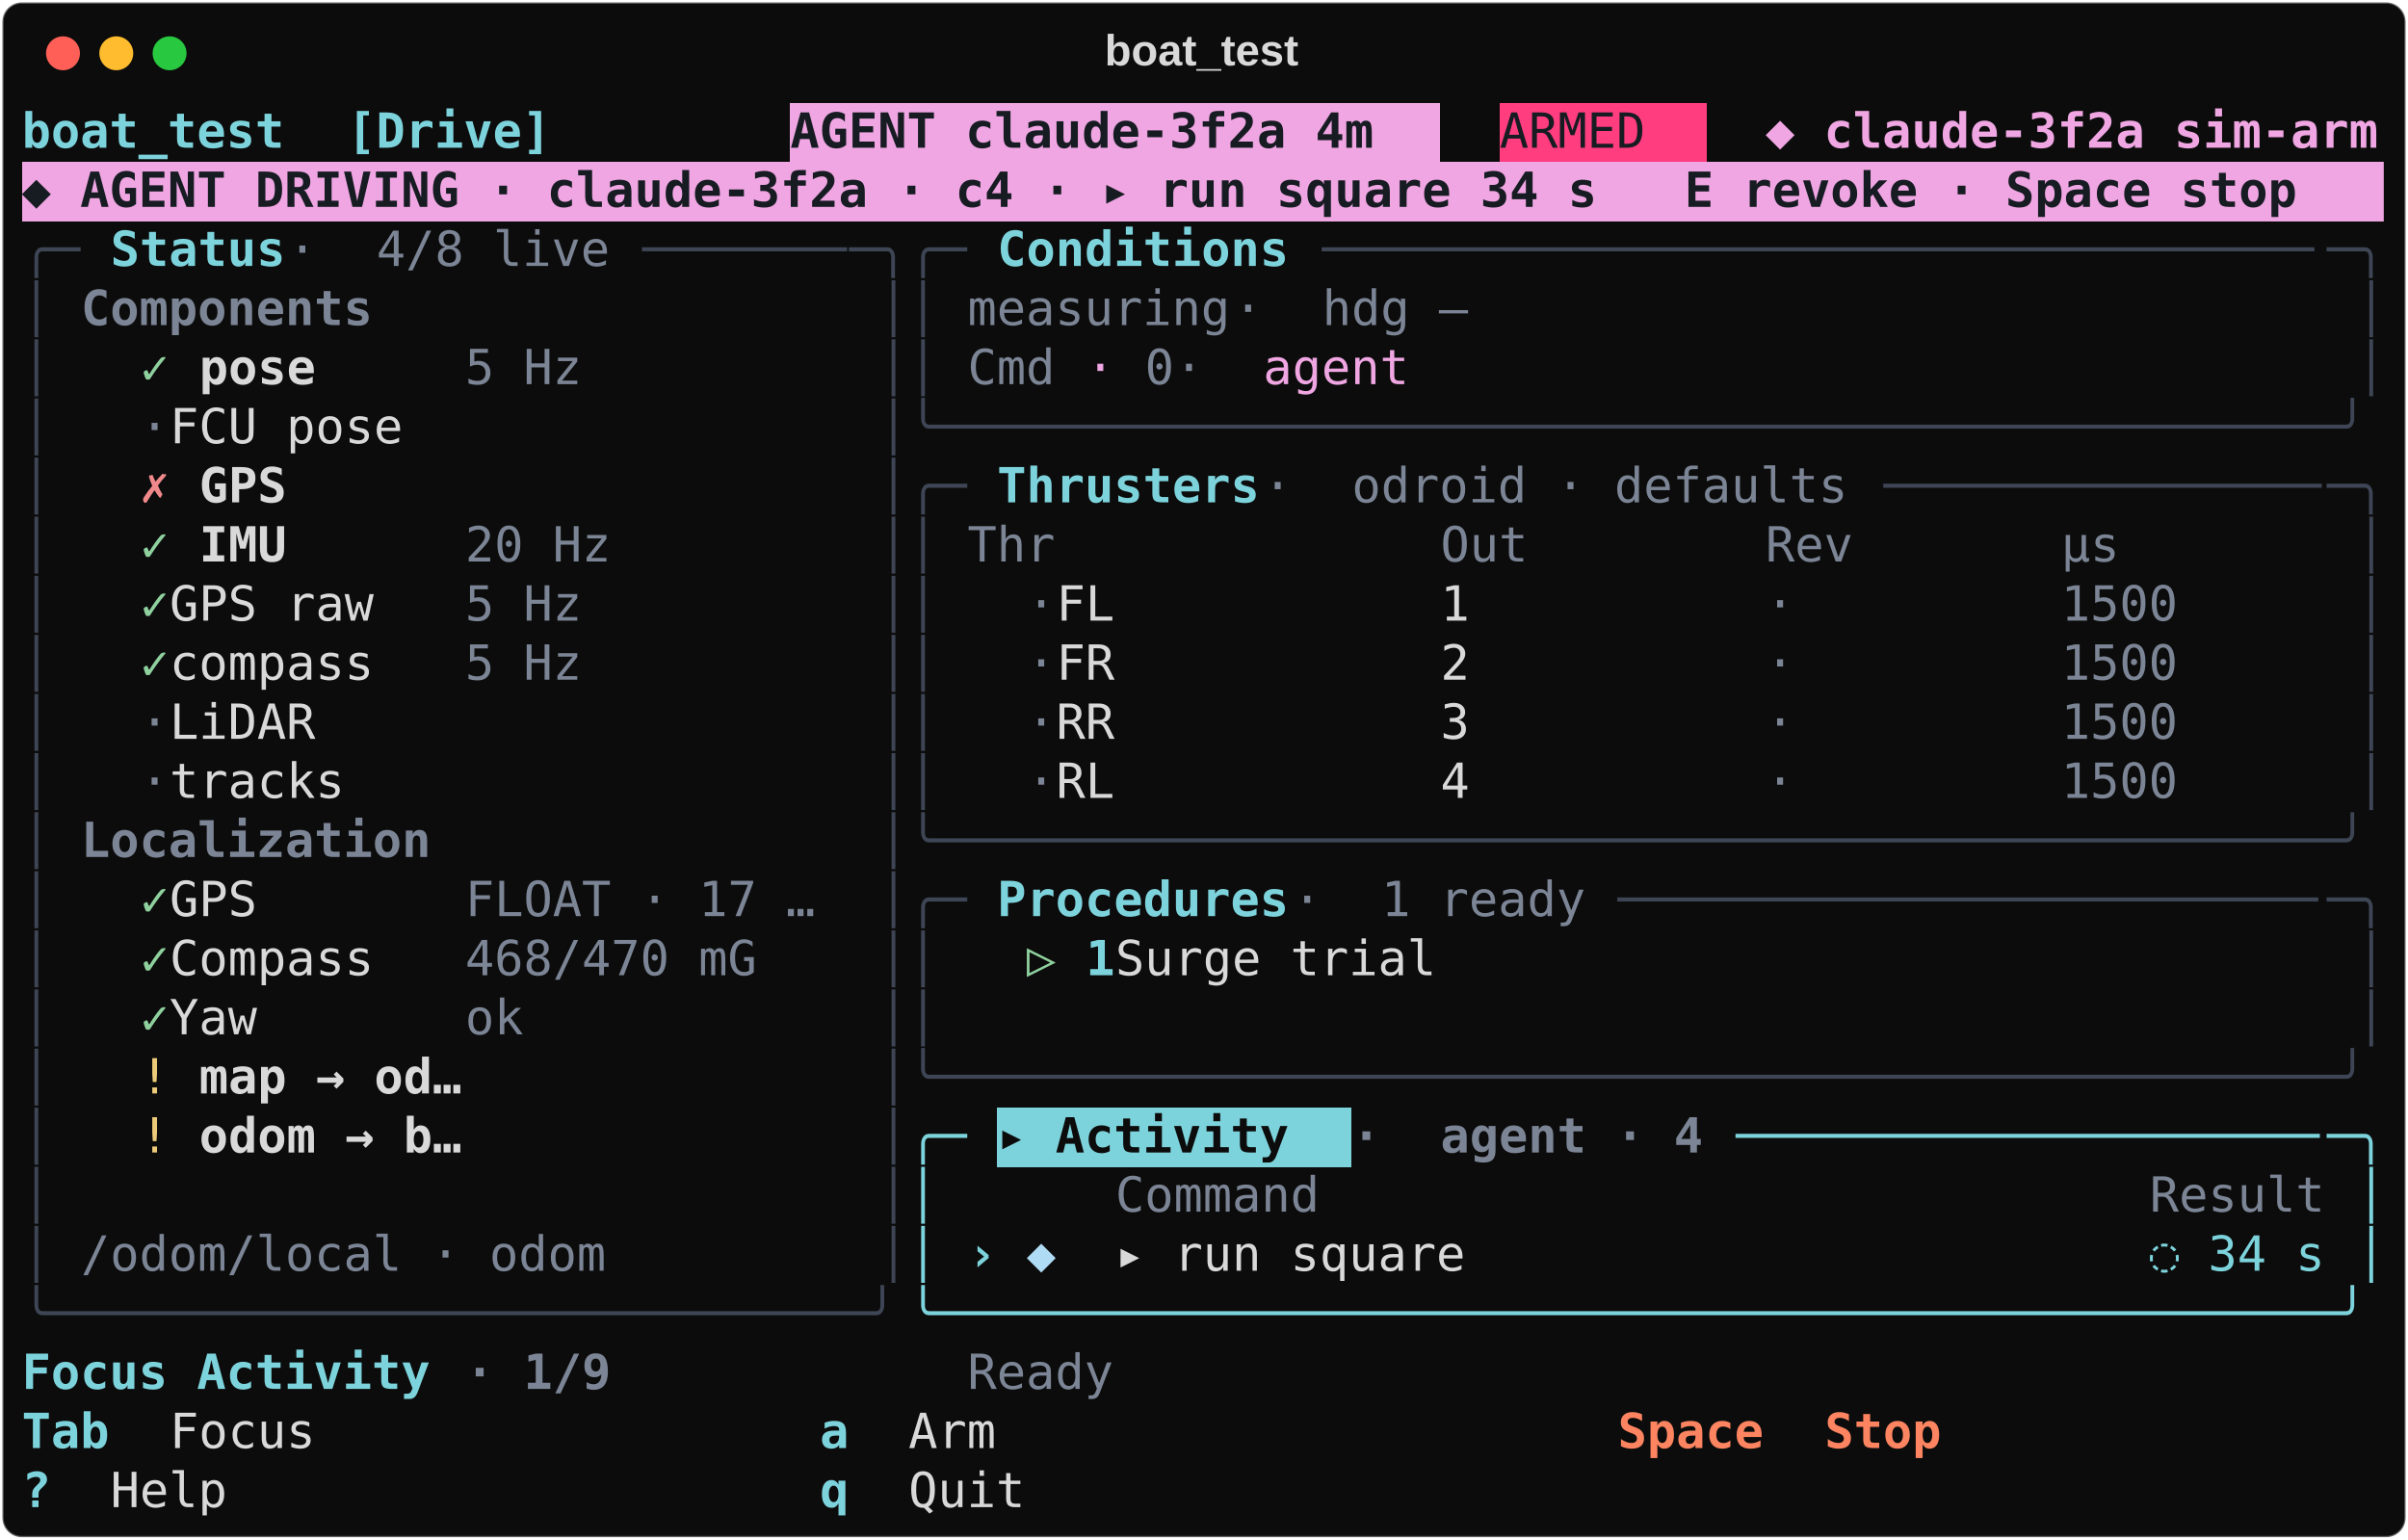
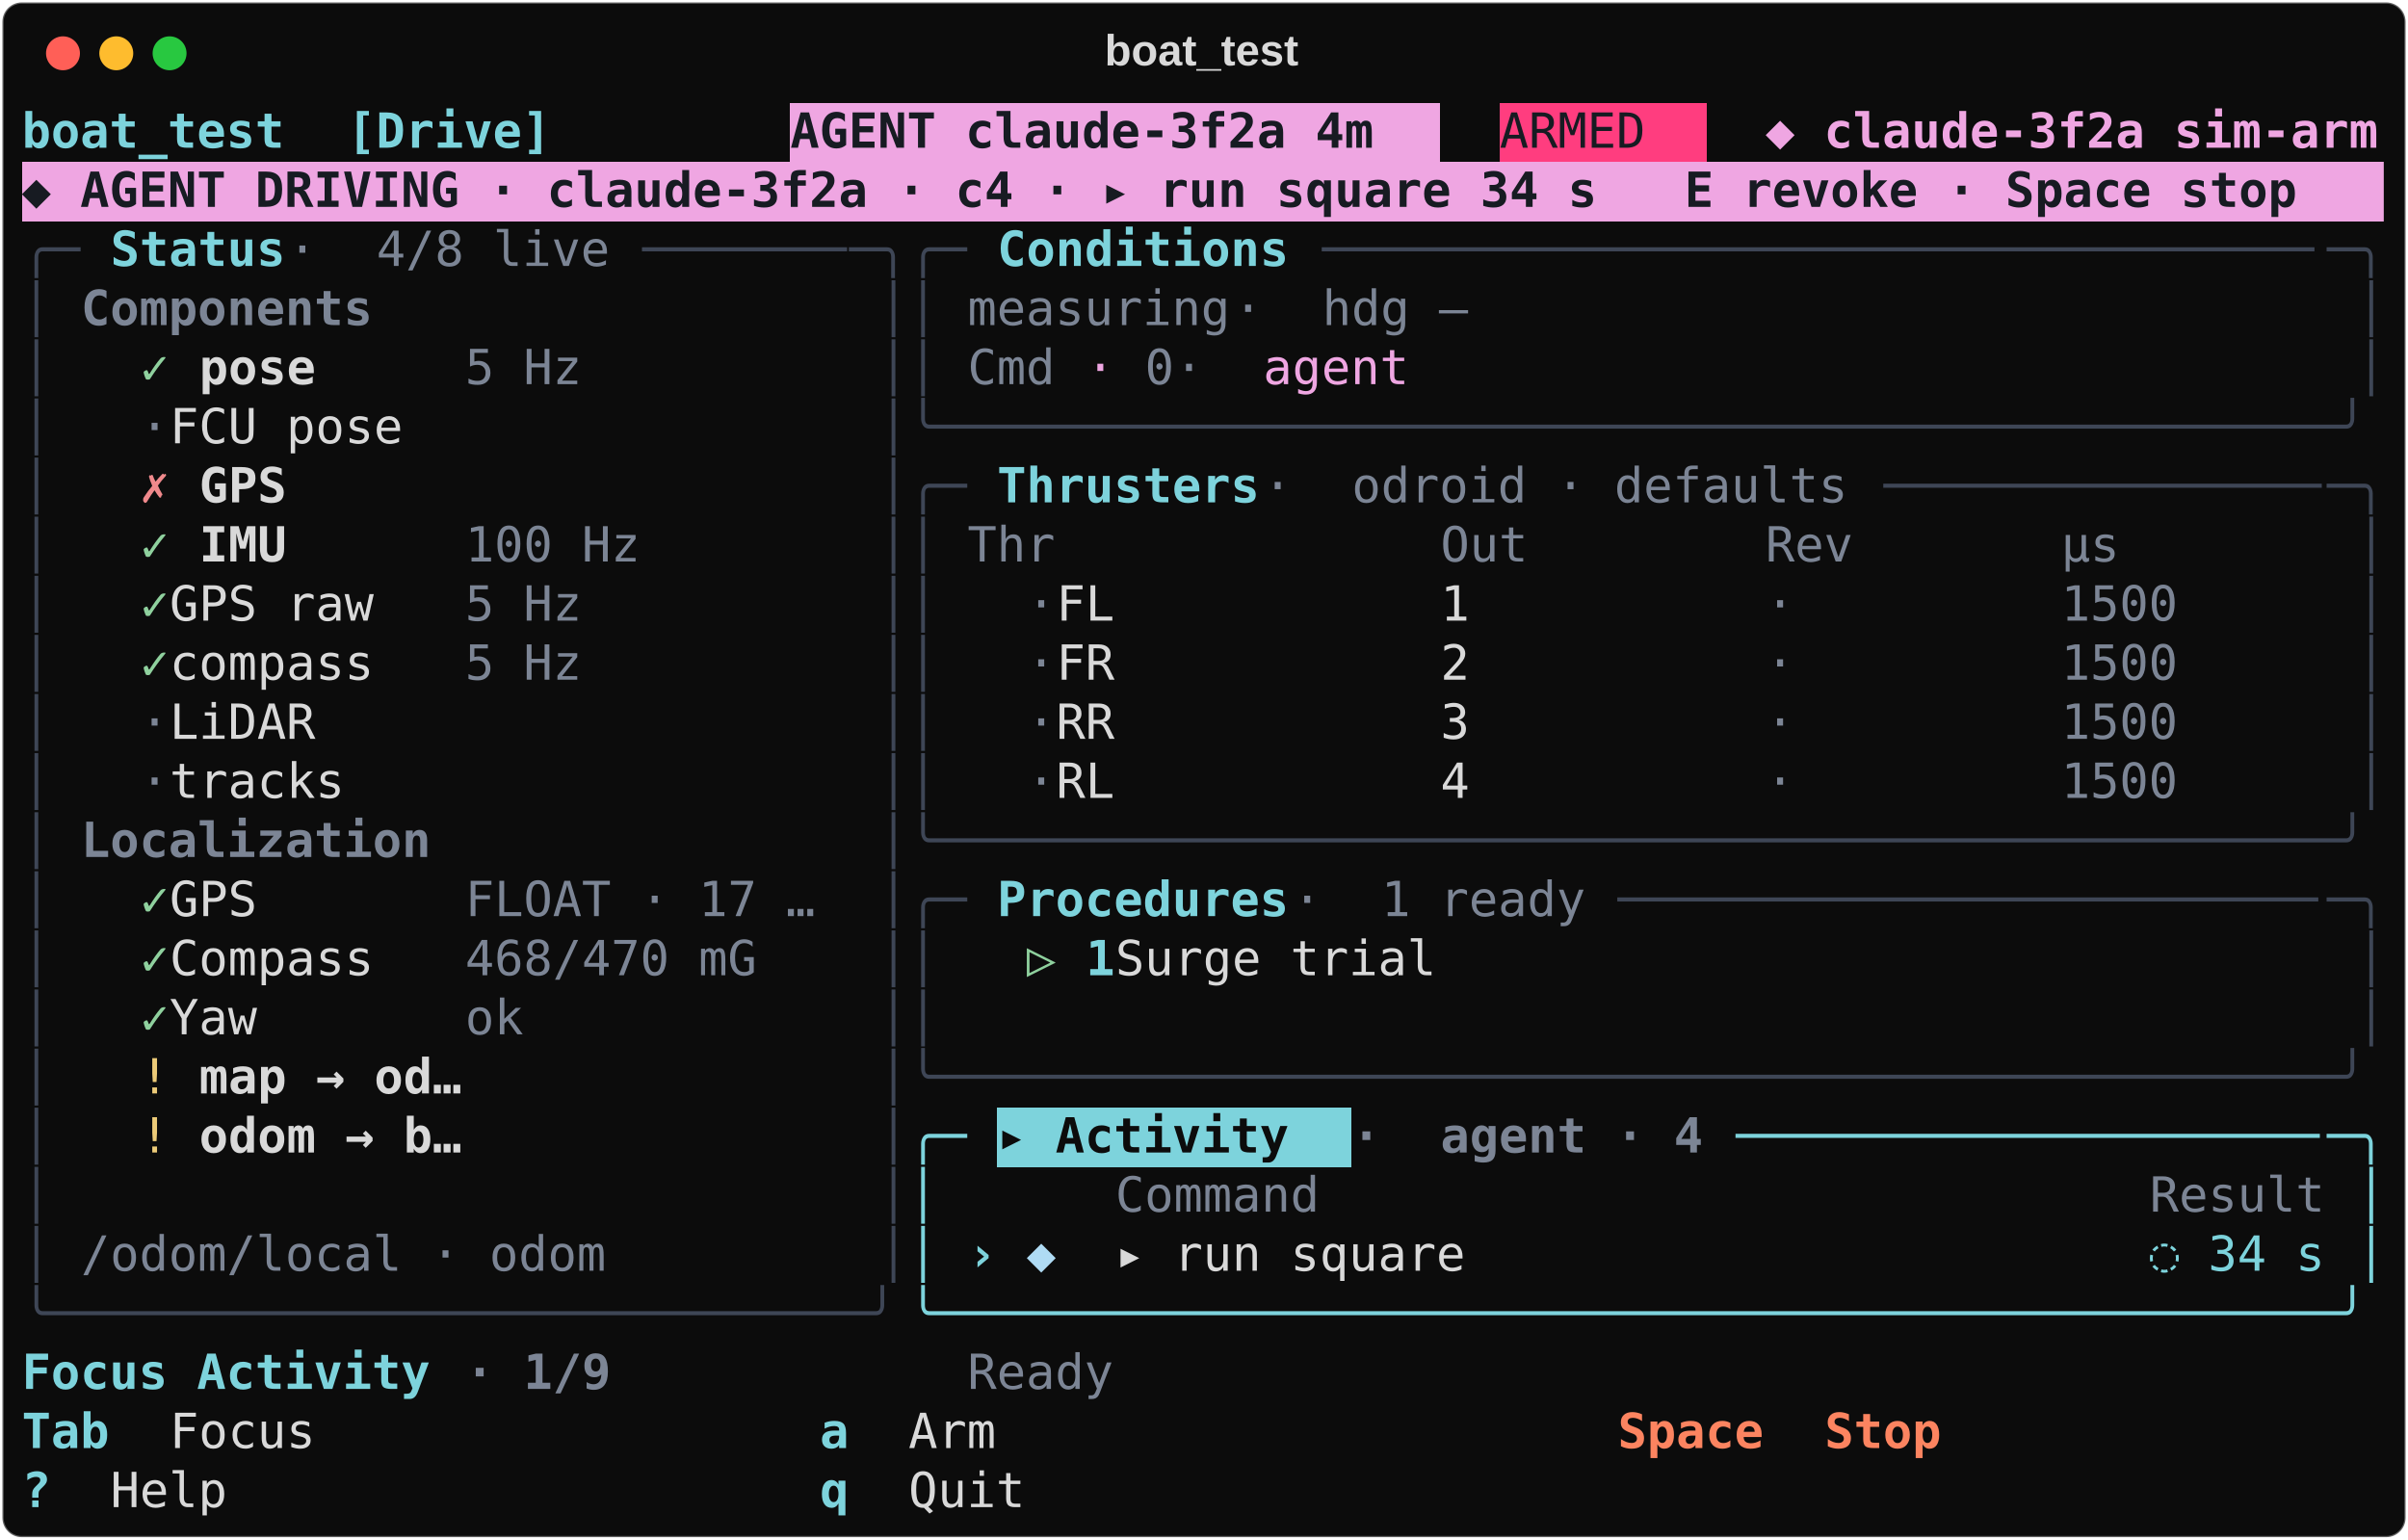
<svg xmlns="http://www.w3.org/2000/svg" class="rich-terminal" viewBox="0 0 994 635.6">
  <style>

    @font-face {
        font-family: "Fira Code";
        src: local("FiraCode-Regular"),
                url("https://cdnjs.cloudflare.com/ajax/libs/firacode/6.2.0/woff2/FiraCode-Regular.woff2") format("woff2"),
                url("https://cdnjs.cloudflare.com/ajax/libs/firacode/6.2.0/woff/FiraCode-Regular.woff") format("woff");
        font-style: normal;
        font-weight: 400;
    }
    @font-face {
        font-family: "Fira Code";
        src: local("FiraCode-Bold"),
                url("https://cdnjs.cloudflare.com/ajax/libs/firacode/6.2.0/woff2/FiraCode-Bold.woff2") format("woff2"),
                url("https://cdnjs.cloudflare.com/ajax/libs/firacode/6.2.0/woff/FiraCode-Bold.woff") format("woff");
        font-style: bold;
        font-weight: 700;
    }

    .agent-sim-arm-matrix {
        font-family: Fira Code, monospace;
        font-size: 20px;
        line-height: 24.4px;
        font-variant-east-asian: full-width;
    }

    .agent-sim-arm-title {
        font-size: 18px;
        font-weight: bold;
        font-family: arial;
    }

    .agent-sim-arm-r1 { fill: #7dd3dc;font-weight: bold }
.agent-sim-arm-r2 { fill: #d9d9d9 }
.agent-sim-arm-r3 { fill: #171b22;font-weight: bold }
.agent-sim-arm-r4 { fill: #171b22 }
.agent-sim-arm-r5 { fill: #efa6e2;font-weight: bold }
.agent-sim-arm-r6 { fill: #3e4656 }
.agent-sim-arm-r7 { fill: #7c8595 }
.agent-sim-arm-r8 { fill: #7c8595;font-weight: bold }
.agent-sim-arm-r9 { fill: #8fd19e }
.agent-sim-arm-r10 { fill: #d9d9d9;font-weight: bold }
.agent-sim-arm-r11 { fill: #efa6e2 }
.agent-sim-arm-r12 { fill: #f0898c }
.agent-sim-arm-r13 { fill: #edcb78 }
.agent-sim-arm-r14 { fill: #0c0c0c;font-weight: bold }
.agent-sim-arm-r15 { fill: #afdbf4;font-weight: bold }
.agent-sim-arm-r16 { fill: #7dd3dc }
.agent-sim-arm-r17 { fill: #fc8460;font-weight: bold }
    </style>
  <defs>
    <clipPath id="agent-sim-arm-clip-terminal">
      <rect x="0" y="0" width="975.0" height="584.6" />
    </clipPath>
    <clipPath id="agent-sim-arm-line-0">
      <rect x="0" y="1.5" width="976" height="24.65" />
    </clipPath>
    <clipPath id="agent-sim-arm-line-1">
      <rect x="0" y="25.9" width="976" height="24.65" />
    </clipPath>
    <clipPath id="agent-sim-arm-line-2">
      <rect x="0" y="50.3" width="976" height="24.65" />
    </clipPath>
    <clipPath id="agent-sim-arm-line-3">
      <rect x="0" y="74.7" width="976" height="24.65" />
    </clipPath>
    <clipPath id="agent-sim-arm-line-4">
      <rect x="0" y="99.1" width="976" height="24.65" />
    </clipPath>
    <clipPath id="agent-sim-arm-line-5">
      <rect x="0" y="123.5" width="976" height="24.65" />
    </clipPath>
    <clipPath id="agent-sim-arm-line-6">
      <rect x="0" y="147.9" width="976" height="24.65" />
    </clipPath>
    <clipPath id="agent-sim-arm-line-7">
      <rect x="0" y="172.3" width="976" height="24.65" />
    </clipPath>
    <clipPath id="agent-sim-arm-line-8">
      <rect x="0" y="196.7" width="976" height="24.65" />
    </clipPath>
    <clipPath id="agent-sim-arm-line-9">
      <rect x="0" y="221.1" width="976" height="24.65" />
    </clipPath>
    <clipPath id="agent-sim-arm-line-10">
      <rect x="0" y="245.5" width="976" height="24.65" />
    </clipPath>
    <clipPath id="agent-sim-arm-line-11">
      <rect x="0" y="269.9" width="976" height="24.65" />
    </clipPath>
    <clipPath id="agent-sim-arm-line-12">
      <rect x="0" y="294.3" width="976" height="24.65" />
    </clipPath>
    <clipPath id="agent-sim-arm-line-13">
      <rect x="0" y="318.7" width="976" height="24.65" />
    </clipPath>
    <clipPath id="agent-sim-arm-line-14">
      <rect x="0" y="343.1" width="976" height="24.65" />
    </clipPath>
    <clipPath id="agent-sim-arm-line-15">
      <rect x="0" y="367.5" width="976" height="24.65" />
    </clipPath>
    <clipPath id="agent-sim-arm-line-16">
      <rect x="0" y="391.9" width="976" height="24.65" />
    </clipPath>
    <clipPath id="agent-sim-arm-line-17">
      <rect x="0" y="416.3" width="976" height="24.65" />
    </clipPath>
    <clipPath id="agent-sim-arm-line-18">
      <rect x="0" y="440.7" width="976" height="24.65" />
    </clipPath>
    <clipPath id="agent-sim-arm-line-19">
      <rect x="0" y="465.1" width="976" height="24.65" />
    </clipPath>
    <clipPath id="agent-sim-arm-line-20">
      <rect x="0" y="489.5" width="976" height="24.65" />
    </clipPath>
    <clipPath id="agent-sim-arm-line-21">
      <rect x="0" y="513.9" width="976" height="24.65" />
    </clipPath>
    <clipPath id="agent-sim-arm-line-22">
      <rect x="0" y="538.3" width="976" height="24.65" />
    </clipPath>
  </defs>
  <rect fill="#0c0c0c" stroke="rgba(255,255,255,0.35)" stroke-width="1" x="1" y="1" width="992" height="633.6" rx="8" />
  <text class="agent-sim-arm-title" fill="#d9d9d9" text-anchor="middle" x="496" y="27">boat_test</text>
  <g transform="translate(26,22)">
    <circle cx="0" cy="0" r="7" fill="#ff5f57" />
    <circle cx="22" cy="0" r="7" fill="#febc2e" />
    <circle cx="44" cy="0" r="7" fill="#28c840" />
  </g>
  <g transform="translate(9, 41)" clip-path="url(#agent-sim-arm-clip-terminal)">
    <rect fill="#efa6e2" x="317.2" y="1.5" width="268.4" height="24.65" shape-rendering="crispEdges" />
    <rect fill="#ff3d7f" x="610" y="1.5" width="85.4" height="24.65" shape-rendering="crispEdges" />
    <rect fill="#efa6e2" x="0" y="25.9" width="976" height="24.65" shape-rendering="crispEdges" />
    <rect fill="#7dd3dc" x="402.6" y="416.3" width="146.4" height="24.65" shape-rendering="crispEdges" />
    <g class="agent-sim-arm-matrix">
      <text class="agent-sim-arm-r1" x="0" y="20" textLength="134.2" clip-path="url(#agent-sim-arm-line-0)"> boat_test </text>
      <text class="agent-sim-arm-r1" x="134.2" y="20" textLength="97.6" clip-path="url(#agent-sim-arm-line-0)"> [Drive]</text>
      <text class="agent-sim-arm-r3" x="317.2" y="20" textLength="268.4" clip-path="url(#agent-sim-arm-line-0)"> AGENT claude-3f2a 4m </text>
      <text class="agent-sim-arm-r4" x="610" y="20" textLength="85.4" clip-path="url(#agent-sim-arm-line-0)"> ARMED </text>
      <text class="agent-sim-arm-r5" x="719.8" y="20" textLength="256.2" clip-path="url(#agent-sim-arm-line-0)">◆ claude-3f2a sim-arm</text>
      <text class="agent-sim-arm-r2" x="976" y="20" textLength="12.2" clip-path="url(#agent-sim-arm-line-0)">
</text>
      <text class="agent-sim-arm-r3" x="0" y="44.4" textLength="976" clip-path="url(#agent-sim-arm-line-1)"> ◆ AGENT DRIVING · claude-3f2a · c4 · ▸ run square 34 s   E revoke · Space stop </text>
      <text class="agent-sim-arm-r2" x="976" y="44.4" textLength="12.2" clip-path="url(#agent-sim-arm-line-1)">
</text>
      <text class="agent-sim-arm-r6" x="0" y="68.8" textLength="24.4" clip-path="url(#agent-sim-arm-line-2)">╭─</text>
      <text class="agent-sim-arm-r1" x="36.6" y="68.8" textLength="73.2" clip-path="url(#agent-sim-arm-line-2)">Status</text>
      <text class="agent-sim-arm-r7" x="109.8" y="68.8" textLength="36.6" clip-path="url(#agent-sim-arm-line-2)"> · </text>
      <text class="agent-sim-arm-r7" x="146.4" y="68.8" textLength="97.6" clip-path="url(#agent-sim-arm-line-2)">4/8 live</text>
      <text class="agent-sim-arm-r6" x="256.2" y="68.8" textLength="85.4" clip-path="url(#agent-sim-arm-line-2)">───────</text>
      <text class="agent-sim-arm-r6" x="341.6" y="68.8" textLength="24.4" clip-path="url(#agent-sim-arm-line-2)">─╮</text>
      <text class="agent-sim-arm-r6" x="366" y="68.8" textLength="24.4" clip-path="url(#agent-sim-arm-line-2)">╭─</text>
      <text class="agent-sim-arm-r1" x="402.6" y="68.8" textLength="122" clip-path="url(#agent-sim-arm-line-2)">Conditions</text>
      <text class="agent-sim-arm-r6" x="536.8" y="68.8" textLength="414.8" clip-path="url(#agent-sim-arm-line-2)">──────────────────────────────────</text>
      <text class="agent-sim-arm-r6" x="951.6" y="68.8" textLength="24.4" clip-path="url(#agent-sim-arm-line-2)">─╮</text>
      <text class="agent-sim-arm-r2" x="976" y="68.8" textLength="12.2" clip-path="url(#agent-sim-arm-line-2)">
</text>
      <text class="agent-sim-arm-r6" x="0" y="93.2" textLength="12.2" clip-path="url(#agent-sim-arm-line-3)">│</text>
      <text class="agent-sim-arm-r8" x="24.4" y="93.2" textLength="158.6" clip-path="url(#agent-sim-arm-line-3)">Components   </text>
      <text class="agent-sim-arm-r6" x="353.8" y="93.2" textLength="12.2" clip-path="url(#agent-sim-arm-line-3)">│</text>
      <text class="agent-sim-arm-r6" x="366" y="93.2" textLength="12.2" clip-path="url(#agent-sim-arm-line-3)">│</text>
      <text class="agent-sim-arm-r7" x="390.4" y="93.2" textLength="109.8" clip-path="url(#agent-sim-arm-line-3)">measuring</text>
      <text class="agent-sim-arm-r7" x="500.2" y="93.2" textLength="36.6" clip-path="url(#agent-sim-arm-line-3)"> · </text>
      <text class="agent-sim-arm-r7" x="536.8" y="93.2" textLength="61" clip-path="url(#agent-sim-arm-line-3)">hdg —</text>
      <text class="agent-sim-arm-r6" x="963.8" y="93.2" textLength="12.2" clip-path="url(#agent-sim-arm-line-3)">│</text>
      <text class="agent-sim-arm-r2" x="976" y="93.2" textLength="12.2" clip-path="url(#agent-sim-arm-line-3)">
</text>
      <text class="agent-sim-arm-r6" x="0" y="117.6" textLength="12.2" clip-path="url(#agent-sim-arm-line-4)">│</text>
      <text class="agent-sim-arm-r9" x="48.8" y="117.6" textLength="12.2" clip-path="url(#agent-sim-arm-line-4)">✓</text>
      <text class="agent-sim-arm-r10" x="73.2" y="117.6" textLength="48.8" clip-path="url(#agent-sim-arm-line-4)">pose</text>
      <text class="agent-sim-arm-r7" x="183" y="117.6" textLength="158.6" clip-path="url(#agent-sim-arm-line-4)">         5 Hz</text>
      <text class="agent-sim-arm-r6" x="353.8" y="117.6" textLength="12.2" clip-path="url(#agent-sim-arm-line-4)">│</text>
      <text class="agent-sim-arm-r6" x="366" y="117.6" textLength="12.2" clip-path="url(#agent-sim-arm-line-4)">│</text>
      <text class="agent-sim-arm-r7" x="390.4" y="117.6" textLength="48.8" clip-path="url(#agent-sim-arm-line-4)">Cmd </text>
      <text class="agent-sim-arm-r11" x="439.2" y="117.6" textLength="12.2" clip-path="url(#agent-sim-arm-line-4)">·</text>
      <text class="agent-sim-arm-r7" x="463.6" y="117.6" textLength="12.2" clip-path="url(#agent-sim-arm-line-4)">0</text>
      <text class="agent-sim-arm-r7" x="475.8" y="117.6" textLength="36.6" clip-path="url(#agent-sim-arm-line-4)"> · </text>
      <text class="agent-sim-arm-r11" x="512.4" y="117.6" textLength="61" clip-path="url(#agent-sim-arm-line-4)">agent</text>
      <text class="agent-sim-arm-r6" x="963.8" y="117.6" textLength="12.2" clip-path="url(#agent-sim-arm-line-4)">│</text>
      <text class="agent-sim-arm-r2" x="976" y="117.6" textLength="12.2" clip-path="url(#agent-sim-arm-line-4)">
</text>
      <text class="agent-sim-arm-r6" x="0" y="142" textLength="12.2" clip-path="url(#agent-sim-arm-line-5)">│</text>
      <text class="agent-sim-arm-r7" x="48.8" y="142" textLength="12.2" clip-path="url(#agent-sim-arm-line-5)">·</text>
      <text class="agent-sim-arm-r2" x="61" y="142" textLength="122" clip-path="url(#agent-sim-arm-line-5)"> FCU pose </text>
      <text class="agent-sim-arm-r6" x="353.8" y="142" textLength="12.2" clip-path="url(#agent-sim-arm-line-5)">│</text>
      <text class="agent-sim-arm-r6" x="366" y="142" textLength="610" clip-path="url(#agent-sim-arm-line-5)">╰────────────────────────────────────────────────╯</text>
      <text class="agent-sim-arm-r2" x="976" y="142" textLength="12.2" clip-path="url(#agent-sim-arm-line-5)">
</text>
      <text class="agent-sim-arm-r6" x="0" y="166.4" textLength="12.2" clip-path="url(#agent-sim-arm-line-6)">│</text>
      <text class="agent-sim-arm-r12" x="48.8" y="166.4" textLength="12.2" clip-path="url(#agent-sim-arm-line-6)">✗</text>
      <text class="agent-sim-arm-r10" x="73.2" y="166.4" textLength="36.6" clip-path="url(#agent-sim-arm-line-6)">GPS</text>
      <text class="agent-sim-arm-r6" x="353.8" y="166.4" textLength="12.2" clip-path="url(#agent-sim-arm-line-6)">│</text>
      <text class="agent-sim-arm-r6" x="366" y="166.4" textLength="24.4" clip-path="url(#agent-sim-arm-line-6)">╭─</text>
      <text class="agent-sim-arm-r1" x="402.6" y="166.4" textLength="109.8" clip-path="url(#agent-sim-arm-line-6)">Thrusters</text>
      <text class="agent-sim-arm-r7" x="512.4" y="166.4" textLength="36.6" clip-path="url(#agent-sim-arm-line-6)"> · </text>
      <text class="agent-sim-arm-r7" x="549" y="166.4" textLength="207.4" clip-path="url(#agent-sim-arm-line-6)">odroid · defaults</text>
      <text class="agent-sim-arm-r6" x="768.6" y="166.4" textLength="183" clip-path="url(#agent-sim-arm-line-6)">───────────────</text>
      <text class="agent-sim-arm-r6" x="951.6" y="166.4" textLength="24.4" clip-path="url(#agent-sim-arm-line-6)">─╮</text>
      <text class="agent-sim-arm-r2" x="976" y="166.4" textLength="12.2" clip-path="url(#agent-sim-arm-line-6)">
</text>
      <text class="agent-sim-arm-r6" x="0" y="190.8" textLength="12.2" clip-path="url(#agent-sim-arm-line-7)">│</text>
      <text class="agent-sim-arm-r9" x="48.8" y="190.8" textLength="12.2" clip-path="url(#agent-sim-arm-line-7)">✓</text>
      <text class="agent-sim-arm-r10" x="73.2" y="190.8" textLength="36.6" clip-path="url(#agent-sim-arm-line-7)">IMU</text>
-       <text class="agent-sim-arm-r7" x="183" y="190.8" textLength="158.6" clip-path="url(#agent-sim-arm-line-7)">        20 Hz</text>
+       <text class="agent-sim-arm-r7" x="183" y="190.8" textLength="158.6" clip-path="url(#agent-sim-arm-line-7)">       100 Hz</text>
      <text class="agent-sim-arm-r6" x="353.8" y="190.8" textLength="12.2" clip-path="url(#agent-sim-arm-line-7)">│</text>
      <text class="agent-sim-arm-r6" x="366" y="190.8" textLength="12.2" clip-path="url(#agent-sim-arm-line-7)">│</text>
      <text class="agent-sim-arm-r7" x="390.4" y="190.8" textLength="170.8" clip-path="url(#agent-sim-arm-line-7)">   Thr        </text>
      <text class="agent-sim-arm-r7" x="585.6" y="190.8" textLength="109.8" clip-path="url(#agent-sim-arm-line-7)">Out      </text>
      <text class="agent-sim-arm-r7" x="719.8" y="190.8" textLength="97.6" clip-path="url(#agent-sim-arm-line-7)">Rev     </text>
      <text class="agent-sim-arm-r7" x="841.8" y="190.8" textLength="109.8" clip-path="url(#agent-sim-arm-line-7)">       µs</text>
      <text class="agent-sim-arm-r6" x="963.8" y="190.8" textLength="12.2" clip-path="url(#agent-sim-arm-line-7)">│</text>
      <text class="agent-sim-arm-r2" x="976" y="190.8" textLength="12.2" clip-path="url(#agent-sim-arm-line-7)">
</text>
      <text class="agent-sim-arm-r6" x="0" y="215.2" textLength="12.2" clip-path="url(#agent-sim-arm-line-8)">│</text>
      <text class="agent-sim-arm-r9" x="48.8" y="215.2" textLength="12.2" clip-path="url(#agent-sim-arm-line-8)">✓</text>
      <text class="agent-sim-arm-r2" x="61" y="215.2" textLength="122" clip-path="url(#agent-sim-arm-line-8)"> GPS raw  </text>
      <text class="agent-sim-arm-r7" x="183" y="215.2" textLength="158.6" clip-path="url(#agent-sim-arm-line-8)">         5 Hz</text>
      <text class="agent-sim-arm-r6" x="353.8" y="215.2" textLength="12.2" clip-path="url(#agent-sim-arm-line-8)">│</text>
      <text class="agent-sim-arm-r6" x="366" y="215.2" textLength="12.2" clip-path="url(#agent-sim-arm-line-8)">│</text>
      <text class="agent-sim-arm-r7" x="414.8" y="215.2" textLength="12.2" clip-path="url(#agent-sim-arm-line-8)">·</text>
      <text class="agent-sim-arm-r2" x="427" y="215.2" textLength="134.2" clip-path="url(#agent-sim-arm-line-8)"> FL        </text>
      <text class="agent-sim-arm-r2" x="585.6" y="215.2" textLength="109.8" clip-path="url(#agent-sim-arm-line-8)">1        </text>
      <text class="agent-sim-arm-r7" x="719.8" y="215.2" textLength="97.6" clip-path="url(#agent-sim-arm-line-8)">·       </text>
      <text class="agent-sim-arm-r7" x="841.8" y="215.2" textLength="109.8" clip-path="url(#agent-sim-arm-line-8)">     1500</text>
      <text class="agent-sim-arm-r6" x="963.8" y="215.2" textLength="12.2" clip-path="url(#agent-sim-arm-line-8)">│</text>
      <text class="agent-sim-arm-r2" x="976" y="215.2" textLength="12.2" clip-path="url(#agent-sim-arm-line-8)">
</text>
      <text class="agent-sim-arm-r6" x="0" y="239.6" textLength="12.2" clip-path="url(#agent-sim-arm-line-9)">│</text>
      <text class="agent-sim-arm-r9" x="48.8" y="239.6" textLength="12.2" clip-path="url(#agent-sim-arm-line-9)">✓</text>
      <text class="agent-sim-arm-r2" x="61" y="239.6" textLength="122" clip-path="url(#agent-sim-arm-line-9)"> compass  </text>
      <text class="agent-sim-arm-r7" x="183" y="239.6" textLength="158.6" clip-path="url(#agent-sim-arm-line-9)">         5 Hz</text>
      <text class="agent-sim-arm-r6" x="353.8" y="239.6" textLength="12.2" clip-path="url(#agent-sim-arm-line-9)">│</text>
      <text class="agent-sim-arm-r6" x="366" y="239.6" textLength="12.2" clip-path="url(#agent-sim-arm-line-9)">│</text>
      <text class="agent-sim-arm-r7" x="414.8" y="239.6" textLength="12.2" clip-path="url(#agent-sim-arm-line-9)">·</text>
      <text class="agent-sim-arm-r2" x="427" y="239.6" textLength="134.2" clip-path="url(#agent-sim-arm-line-9)"> FR        </text>
      <text class="agent-sim-arm-r2" x="585.6" y="239.6" textLength="109.8" clip-path="url(#agent-sim-arm-line-9)">2        </text>
      <text class="agent-sim-arm-r7" x="719.8" y="239.6" textLength="97.6" clip-path="url(#agent-sim-arm-line-9)">·       </text>
      <text class="agent-sim-arm-r7" x="841.8" y="239.6" textLength="109.8" clip-path="url(#agent-sim-arm-line-9)">     1500</text>
      <text class="agent-sim-arm-r6" x="963.8" y="239.6" textLength="12.2" clip-path="url(#agent-sim-arm-line-9)">│</text>
      <text class="agent-sim-arm-r2" x="976" y="239.6" textLength="12.2" clip-path="url(#agent-sim-arm-line-9)">
</text>
      <text class="agent-sim-arm-r6" x="0" y="264" textLength="12.2" clip-path="url(#agent-sim-arm-line-10)">│</text>
      <text class="agent-sim-arm-r7" x="48.8" y="264" textLength="12.2" clip-path="url(#agent-sim-arm-line-10)">·</text>
      <text class="agent-sim-arm-r2" x="61" y="264" textLength="122" clip-path="url(#agent-sim-arm-line-10)"> LiDAR    </text>
      <text class="agent-sim-arm-r6" x="353.8" y="264" textLength="12.2" clip-path="url(#agent-sim-arm-line-10)">│</text>
      <text class="agent-sim-arm-r6" x="366" y="264" textLength="12.2" clip-path="url(#agent-sim-arm-line-10)">│</text>
      <text class="agent-sim-arm-r7" x="414.8" y="264" textLength="12.2" clip-path="url(#agent-sim-arm-line-10)">·</text>
      <text class="agent-sim-arm-r2" x="427" y="264" textLength="134.2" clip-path="url(#agent-sim-arm-line-10)"> RR        </text>
      <text class="agent-sim-arm-r2" x="585.6" y="264" textLength="109.8" clip-path="url(#agent-sim-arm-line-10)">3        </text>
      <text class="agent-sim-arm-r7" x="719.8" y="264" textLength="97.6" clip-path="url(#agent-sim-arm-line-10)">·       </text>
      <text class="agent-sim-arm-r7" x="841.8" y="264" textLength="109.8" clip-path="url(#agent-sim-arm-line-10)">     1500</text>
      <text class="agent-sim-arm-r6" x="963.8" y="264" textLength="12.2" clip-path="url(#agent-sim-arm-line-10)">│</text>
      <text class="agent-sim-arm-r2" x="976" y="264" textLength="12.2" clip-path="url(#agent-sim-arm-line-10)">
</text>
      <text class="agent-sim-arm-r6" x="0" y="288.4" textLength="12.2" clip-path="url(#agent-sim-arm-line-11)">│</text>
      <text class="agent-sim-arm-r7" x="48.8" y="288.4" textLength="12.2" clip-path="url(#agent-sim-arm-line-11)">·</text>
      <text class="agent-sim-arm-r2" x="61" y="288.4" textLength="122" clip-path="url(#agent-sim-arm-line-11)"> tracks   </text>
      <text class="agent-sim-arm-r6" x="353.8" y="288.4" textLength="12.2" clip-path="url(#agent-sim-arm-line-11)">│</text>
      <text class="agent-sim-arm-r6" x="366" y="288.4" textLength="12.2" clip-path="url(#agent-sim-arm-line-11)">│</text>
      <text class="agent-sim-arm-r7" x="414.8" y="288.4" textLength="12.2" clip-path="url(#agent-sim-arm-line-11)">·</text>
      <text class="agent-sim-arm-r2" x="427" y="288.4" textLength="134.2" clip-path="url(#agent-sim-arm-line-11)"> RL        </text>
      <text class="agent-sim-arm-r2" x="585.6" y="288.4" textLength="109.8" clip-path="url(#agent-sim-arm-line-11)">4        </text>
      <text class="agent-sim-arm-r7" x="719.8" y="288.4" textLength="97.6" clip-path="url(#agent-sim-arm-line-11)">·       </text>
      <text class="agent-sim-arm-r7" x="841.8" y="288.4" textLength="109.8" clip-path="url(#agent-sim-arm-line-11)">     1500</text>
      <text class="agent-sim-arm-r6" x="963.8" y="288.4" textLength="12.2" clip-path="url(#agent-sim-arm-line-11)">│</text>
      <text class="agent-sim-arm-r2" x="976" y="288.4" textLength="12.2" clip-path="url(#agent-sim-arm-line-11)">
</text>
      <text class="agent-sim-arm-r6" x="0" y="312.8" textLength="12.2" clip-path="url(#agent-sim-arm-line-12)">│</text>
      <text class="agent-sim-arm-r8" x="24.4" y="312.8" textLength="158.6" clip-path="url(#agent-sim-arm-line-12)">Localization </text>
      <text class="agent-sim-arm-r6" x="353.8" y="312.8" textLength="12.2" clip-path="url(#agent-sim-arm-line-12)">│</text>
      <text class="agent-sim-arm-r6" x="366" y="312.8" textLength="610" clip-path="url(#agent-sim-arm-line-12)">╰────────────────────────────────────────────────╯</text>
      <text class="agent-sim-arm-r2" x="976" y="312.8" textLength="12.2" clip-path="url(#agent-sim-arm-line-12)">
</text>
      <text class="agent-sim-arm-r6" x="0" y="337.2" textLength="12.2" clip-path="url(#agent-sim-arm-line-13)">│</text>
      <text class="agent-sim-arm-r9" x="48.8" y="337.2" textLength="12.2" clip-path="url(#agent-sim-arm-line-13)">✓</text>
      <text class="agent-sim-arm-r2" x="61" y="337.2" textLength="122" clip-path="url(#agent-sim-arm-line-13)"> GPS      </text>
      <text class="agent-sim-arm-r7" x="183" y="337.2" textLength="158.6" clip-path="url(#agent-sim-arm-line-13)"> FLOAT · 17 …</text>
      <text class="agent-sim-arm-r6" x="353.8" y="337.2" textLength="12.2" clip-path="url(#agent-sim-arm-line-13)">│</text>
      <text class="agent-sim-arm-r6" x="366" y="337.2" textLength="24.4" clip-path="url(#agent-sim-arm-line-13)">╭─</text>
      <text class="agent-sim-arm-r1" x="402.6" y="337.2" textLength="122" clip-path="url(#agent-sim-arm-line-13)">Procedures</text>
      <text class="agent-sim-arm-r7" x="524.6" y="337.2" textLength="36.6" clip-path="url(#agent-sim-arm-line-13)"> · </text>
      <text class="agent-sim-arm-r7" x="561.2" y="337.2" textLength="85.4" clip-path="url(#agent-sim-arm-line-13)">1 ready</text>
      <text class="agent-sim-arm-r6" x="658.8" y="337.2" textLength="292.8" clip-path="url(#agent-sim-arm-line-13)">────────────────────────</text>
      <text class="agent-sim-arm-r6" x="951.6" y="337.2" textLength="24.4" clip-path="url(#agent-sim-arm-line-13)">─╮</text>
      <text class="agent-sim-arm-r2" x="976" y="337.2" textLength="12.2" clip-path="url(#agent-sim-arm-line-13)">
</text>
      <text class="agent-sim-arm-r6" x="0" y="361.6" textLength="12.2" clip-path="url(#agent-sim-arm-line-14)">│</text>
      <text class="agent-sim-arm-r9" x="48.8" y="361.6" textLength="12.2" clip-path="url(#agent-sim-arm-line-14)">✓</text>
      <text class="agent-sim-arm-r2" x="61" y="361.6" textLength="122" clip-path="url(#agent-sim-arm-line-14)"> Compass  </text>
      <text class="agent-sim-arm-r7" x="183" y="361.6" textLength="158.6" clip-path="url(#agent-sim-arm-line-14)">   468/470 mG</text>
      <text class="agent-sim-arm-r6" x="353.8" y="361.6" textLength="12.2" clip-path="url(#agent-sim-arm-line-14)">│</text>
      <text class="agent-sim-arm-r6" x="366" y="361.6" textLength="12.2" clip-path="url(#agent-sim-arm-line-14)">│</text>
      <text class="agent-sim-arm-r9" x="414.8" y="361.6" textLength="12.2" clip-path="url(#agent-sim-arm-line-14)">▷</text>
      <text class="agent-sim-arm-r1" x="439.2" y="361.6" textLength="12.2" clip-path="url(#agent-sim-arm-line-14)">1</text>
      <text class="agent-sim-arm-r2" x="451.4" y="361.6" textLength="500.2" clip-path="url(#agent-sim-arm-line-14)"> Surge trial                             </text>
      <text class="agent-sim-arm-r6" x="963.8" y="361.6" textLength="12.2" clip-path="url(#agent-sim-arm-line-14)">│</text>
      <text class="agent-sim-arm-r2" x="976" y="361.6" textLength="12.2" clip-path="url(#agent-sim-arm-line-14)">
</text>
      <text class="agent-sim-arm-r6" x="0" y="386" textLength="12.2" clip-path="url(#agent-sim-arm-line-15)">│</text>
      <text class="agent-sim-arm-r9" x="48.8" y="386" textLength="12.2" clip-path="url(#agent-sim-arm-line-15)">✓</text>
      <text class="agent-sim-arm-r2" x="61" y="386" textLength="122" clip-path="url(#agent-sim-arm-line-15)"> Yaw      </text>
      <text class="agent-sim-arm-r7" x="183" y="386" textLength="158.6" clip-path="url(#agent-sim-arm-line-15)">           ok</text>
      <text class="agent-sim-arm-r6" x="353.8" y="386" textLength="12.2" clip-path="url(#agent-sim-arm-line-15)">│</text>
      <text class="agent-sim-arm-r6" x="366" y="386" textLength="12.2" clip-path="url(#agent-sim-arm-line-15)">│</text>
      <text class="agent-sim-arm-r6" x="963.8" y="386" textLength="12.2" clip-path="url(#agent-sim-arm-line-15)">│</text>
      <text class="agent-sim-arm-r2" x="976" y="386" textLength="12.2" clip-path="url(#agent-sim-arm-line-15)">
</text>
      <text class="agent-sim-arm-r6" x="0" y="410.4" textLength="12.2" clip-path="url(#agent-sim-arm-line-16)">│</text>
      <text class="agent-sim-arm-r13" x="48.8" y="410.4" textLength="12.2" clip-path="url(#agent-sim-arm-line-16)">!</text>
      <text class="agent-sim-arm-r10" x="73.2" y="410.4" textLength="109.8" clip-path="url(#agent-sim-arm-line-16)">map → od…</text>
      <text class="agent-sim-arm-r6" x="353.8" y="410.4" textLength="12.2" clip-path="url(#agent-sim-arm-line-16)">│</text>
      <text class="agent-sim-arm-r6" x="366" y="410.4" textLength="610" clip-path="url(#agent-sim-arm-line-16)">╰────────────────────────────────────────────────╯</text>
      <text class="agent-sim-arm-r2" x="976" y="410.4" textLength="12.2" clip-path="url(#agent-sim-arm-line-16)">
</text>
      <text class="agent-sim-arm-r6" x="0" y="434.8" textLength="12.2" clip-path="url(#agent-sim-arm-line-17)">│</text>
      <text class="agent-sim-arm-r13" x="48.8" y="434.8" textLength="12.2" clip-path="url(#agent-sim-arm-line-17)">!</text>
      <text class="agent-sim-arm-r10" x="73.2" y="434.8" textLength="109.8" clip-path="url(#agent-sim-arm-line-17)">odom → b…</text>
      <text class="agent-sim-arm-r6" x="353.8" y="434.8" textLength="12.2" clip-path="url(#agent-sim-arm-line-17)">│</text>
      <text class="agent-sim-arm-r1" x="366" y="434.8" textLength="24.4" clip-path="url(#agent-sim-arm-line-17)">╭─</text>
      <text class="agent-sim-arm-r14" x="402.6" y="434.8" textLength="146.4" clip-path="url(#agent-sim-arm-line-17)"> ▸ Activity </text>
      <text class="agent-sim-arm-r8" x="549" y="434.8" textLength="36.6" clip-path="url(#agent-sim-arm-line-17)"> · </text>
      <text class="agent-sim-arm-r8" x="585.6" y="434.8" textLength="109.8" clip-path="url(#agent-sim-arm-line-17)">agent · 4</text>
      <text class="agent-sim-arm-r1" x="707.6" y="434.8" textLength="244" clip-path="url(#agent-sim-arm-line-17)">────────────────────</text>
      <text class="agent-sim-arm-r1" x="951.6" y="434.8" textLength="24.4" clip-path="url(#agent-sim-arm-line-17)">─╮</text>
      <text class="agent-sim-arm-r2" x="976" y="434.8" textLength="12.2" clip-path="url(#agent-sim-arm-line-17)">
</text>
      <text class="agent-sim-arm-r6" x="0" y="459.2" textLength="12.2" clip-path="url(#agent-sim-arm-line-18)">│</text>
      <text class="agent-sim-arm-r6" x="353.8" y="459.2" textLength="12.2" clip-path="url(#agent-sim-arm-line-18)">│</text>
      <text class="agent-sim-arm-r1" x="366" y="459.2" textLength="12.2" clip-path="url(#agent-sim-arm-line-18)">│</text>
      <text class="agent-sim-arm-r7" x="451.4" y="459.2" textLength="402.6" clip-path="url(#agent-sim-arm-line-18)">Command                          </text>
      <text class="agent-sim-arm-r7" x="878.4" y="459.2" textLength="73.2" clip-path="url(#agent-sim-arm-line-18)">Result</text>
      <text class="agent-sim-arm-r1" x="963.8" y="459.2" textLength="12.2" clip-path="url(#agent-sim-arm-line-18)">│</text>
      <text class="agent-sim-arm-r2" x="976" y="459.2" textLength="12.2" clip-path="url(#agent-sim-arm-line-18)">
</text>
      <text class="agent-sim-arm-r6" x="0" y="483.6" textLength="12.2" clip-path="url(#agent-sim-arm-line-19)">│</text>
      <text class="agent-sim-arm-r7" x="24.4" y="483.6" textLength="219.6" clip-path="url(#agent-sim-arm-line-19)">/odom/local · odom</text>
      <text class="agent-sim-arm-r6" x="353.8" y="483.6" textLength="12.2" clip-path="url(#agent-sim-arm-line-19)">│</text>
      <text class="agent-sim-arm-r1" x="366" y="483.6" textLength="12.2" clip-path="url(#agent-sim-arm-line-19)">│</text>
      <text class="agent-sim-arm-r1" x="390.4" y="483.6" textLength="24.4" clip-path="url(#agent-sim-arm-line-19)">› </text>
      <text class="agent-sim-arm-r15" x="414.8" y="483.6" textLength="12.2" clip-path="url(#agent-sim-arm-line-19)">◆</text>
      <text class="agent-sim-arm-r2" x="451.4" y="483.6" textLength="402.6" clip-path="url(#agent-sim-arm-line-19)">▸ run square                     </text>
      <text class="agent-sim-arm-r16" x="878.4" y="483.6" textLength="73.2" clip-path="url(#agent-sim-arm-line-19)">◌ 34 s</text>
      <text class="agent-sim-arm-r1" x="963.8" y="483.6" textLength="12.2" clip-path="url(#agent-sim-arm-line-19)">│</text>
      <text class="agent-sim-arm-r2" x="976" y="483.6" textLength="12.2" clip-path="url(#agent-sim-arm-line-19)">
</text>
      <text class="agent-sim-arm-r6" x="0" y="508" textLength="366" clip-path="url(#agent-sim-arm-line-20)">╰────────────────────────────╯</text>
      <text class="agent-sim-arm-r1" x="366" y="508" textLength="610" clip-path="url(#agent-sim-arm-line-20)">╰────────────────────────────────────────────────╯</text>
      <text class="agent-sim-arm-r2" x="976" y="508" textLength="12.2" clip-path="url(#agent-sim-arm-line-20)">
</text>
      <text class="agent-sim-arm-r1" x="0" y="532.4" textLength="183" clip-path="url(#agent-sim-arm-line-21)"> Focus Activity</text>
      <text class="agent-sim-arm-r8" x="183" y="532.4" textLength="73.2" clip-path="url(#agent-sim-arm-line-21)"> · 1/9</text>
      <text class="agent-sim-arm-r7" x="390.4" y="532.4" textLength="585.6" clip-path="url(#agent-sim-arm-line-21)">                                           Ready</text>
      <text class="agent-sim-arm-r2" x="976" y="532.4" textLength="12.2" clip-path="url(#agent-sim-arm-line-21)">
</text>
      <text class="agent-sim-arm-r1" x="0" y="556.8" textLength="61" clip-path="url(#agent-sim-arm-line-22)"> Tab </text>
      <text class="agent-sim-arm-r2" x="61" y="556.8" textLength="268.4" clip-path="url(#agent-sim-arm-line-22)">Focus                 </text>
      <text class="agent-sim-arm-r1" x="329.4" y="556.8" textLength="36.6" clip-path="url(#agent-sim-arm-line-22)"> a </text>
      <text class="agent-sim-arm-r2" x="366" y="556.8" textLength="292.8" clip-path="url(#agent-sim-arm-line-22)">Arm                     </text>
      <text class="agent-sim-arm-r17" x="658.8" y="556.8" textLength="85.4" clip-path="url(#agent-sim-arm-line-22)"> Space </text>
      <text class="agent-sim-arm-r17" x="744.2" y="556.8" textLength="48.8" clip-path="url(#agent-sim-arm-line-22)">Stop</text>
      <text class="agent-sim-arm-r2" x="976" y="556.8" textLength="12.2" clip-path="url(#agent-sim-arm-line-22)">
</text>
      <text class="agent-sim-arm-r1" x="0" y="581.2" textLength="36.6" clip-path="url(#agent-sim-arm-line-23)"> ? </text>
      <text class="agent-sim-arm-r2" x="36.6" y="581.2" textLength="292.8" clip-path="url(#agent-sim-arm-line-23)">Help                    </text>
      <text class="agent-sim-arm-r1" x="329.4" y="581.2" textLength="36.6" clip-path="url(#agent-sim-arm-line-23)"> q </text>
      <text class="agent-sim-arm-r2" x="366" y="581.2" textLength="292.8" clip-path="url(#agent-sim-arm-line-23)">Quit                    </text>
      <text class="agent-sim-arm-r2" x="976" y="581.2" textLength="12.2" clip-path="url(#agent-sim-arm-line-23)">
</text>
    </g>
  </g>
</svg>
